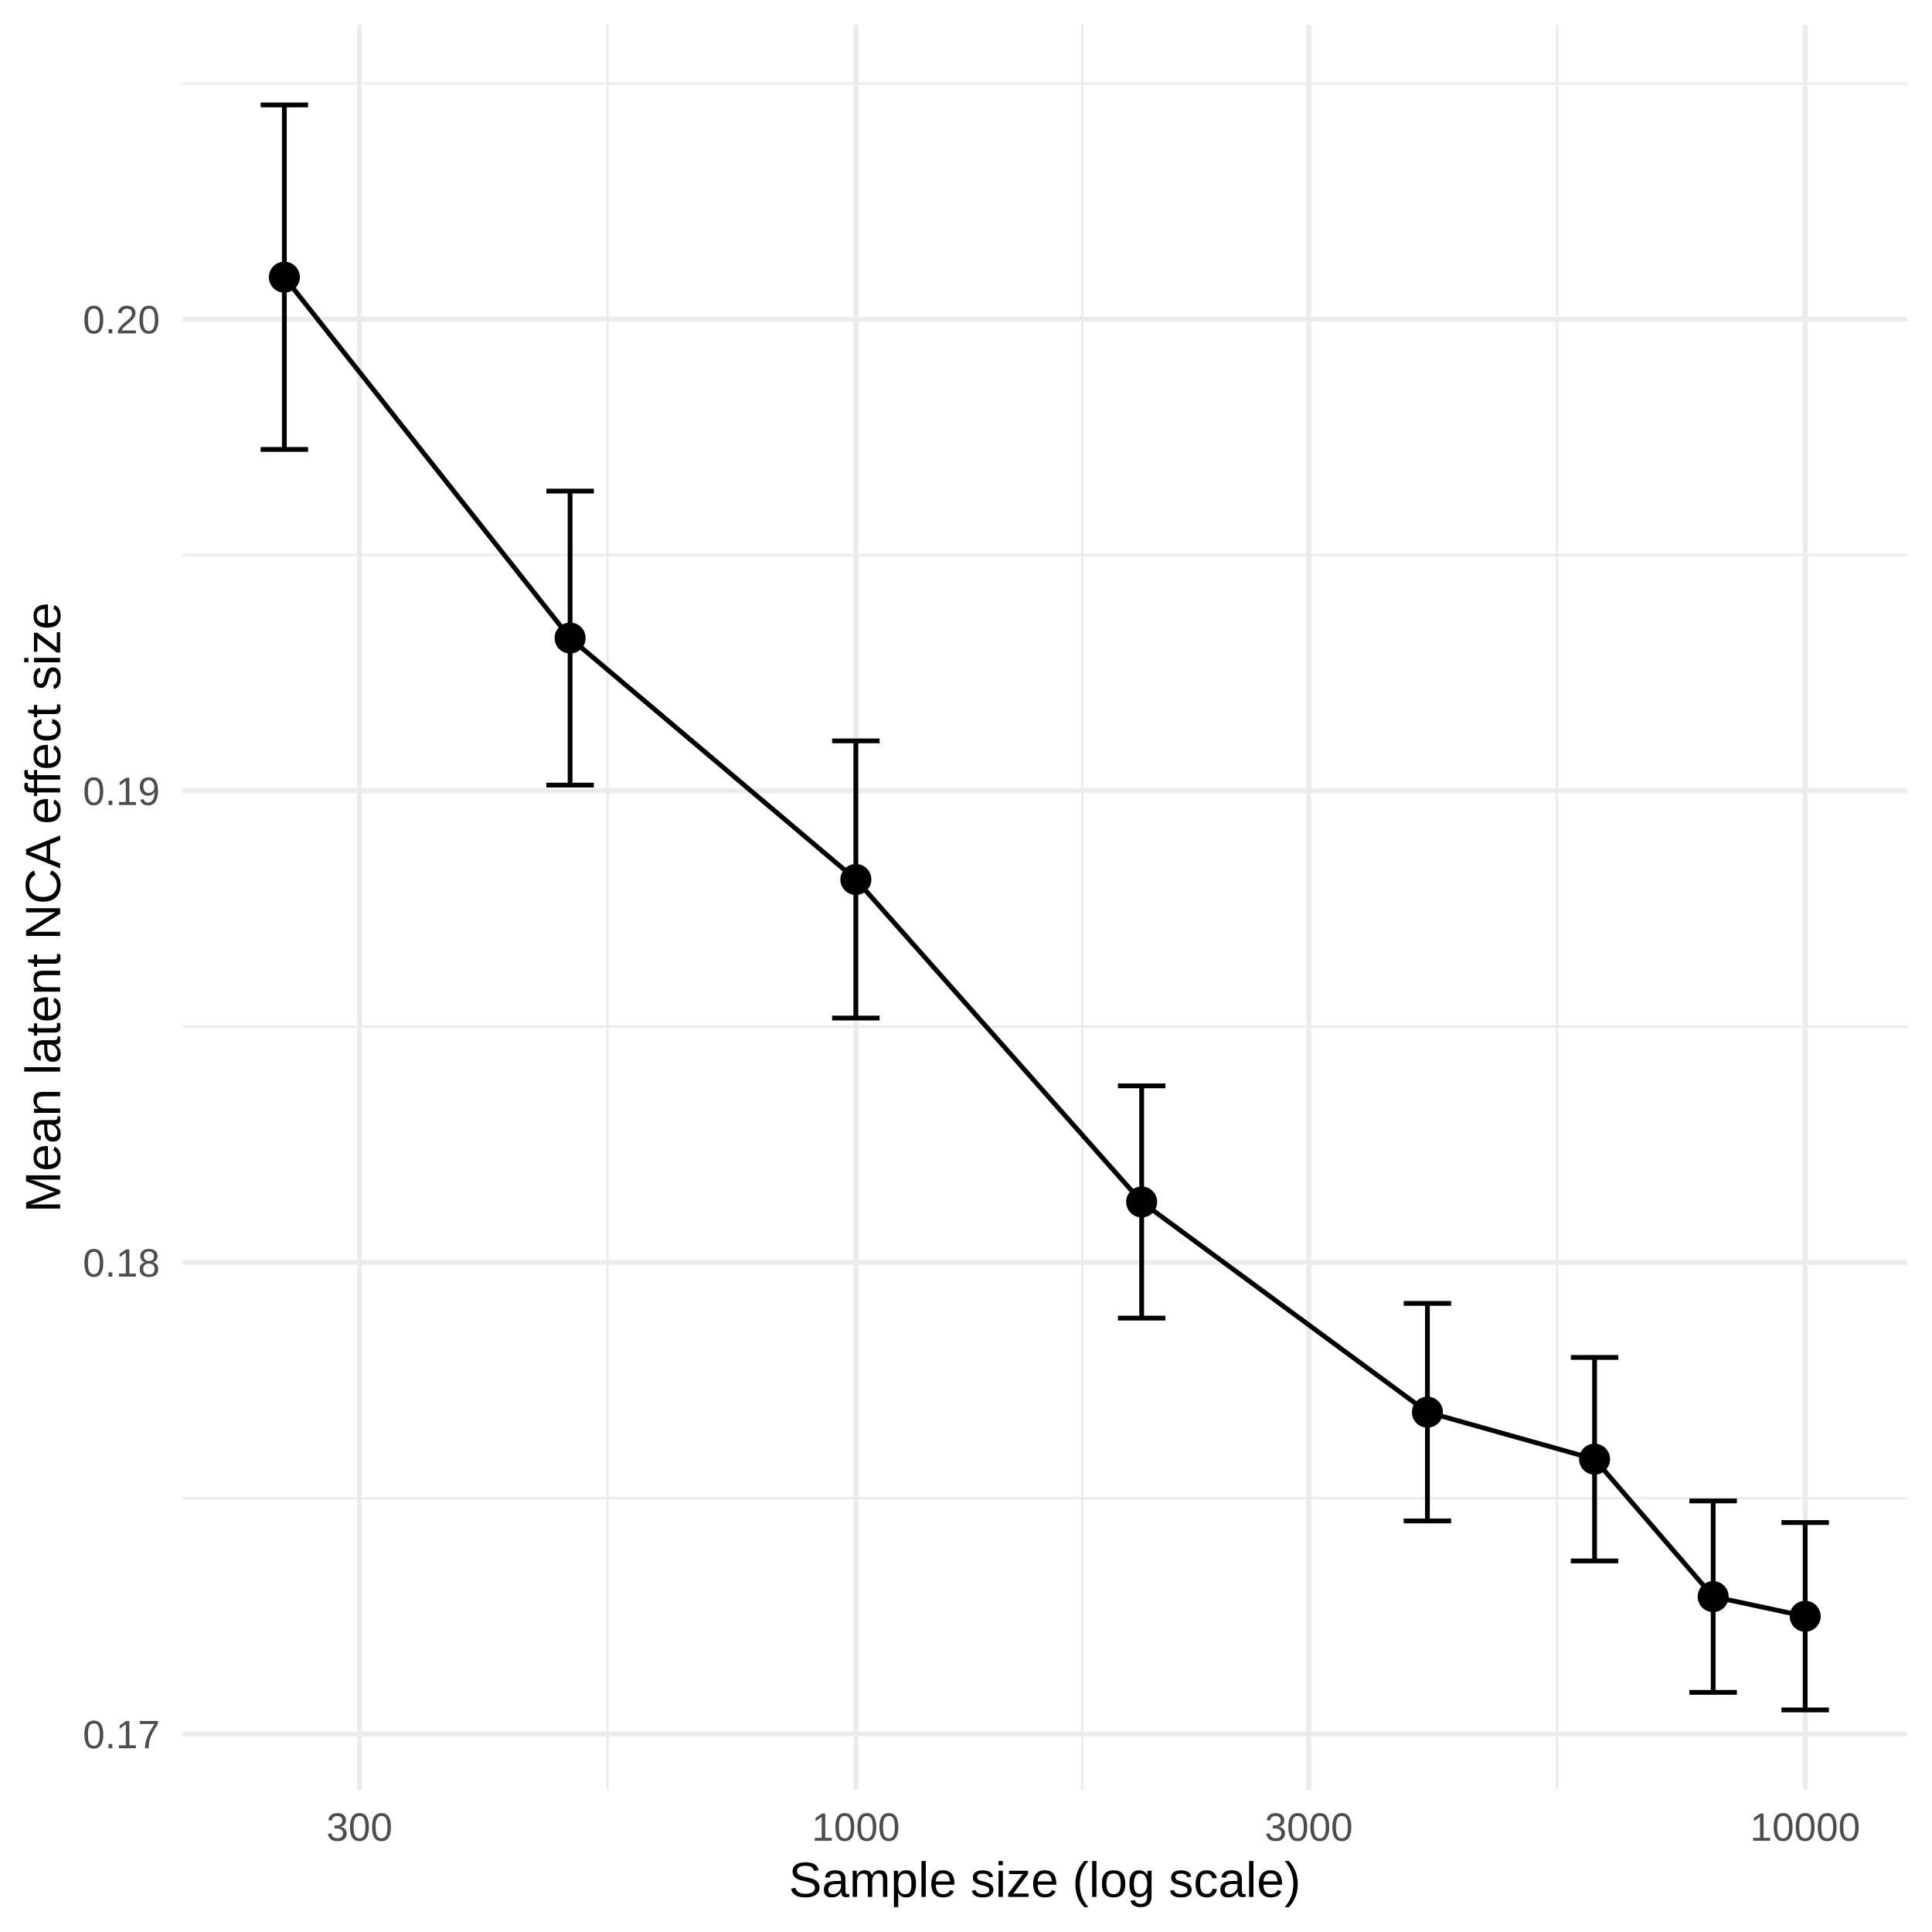
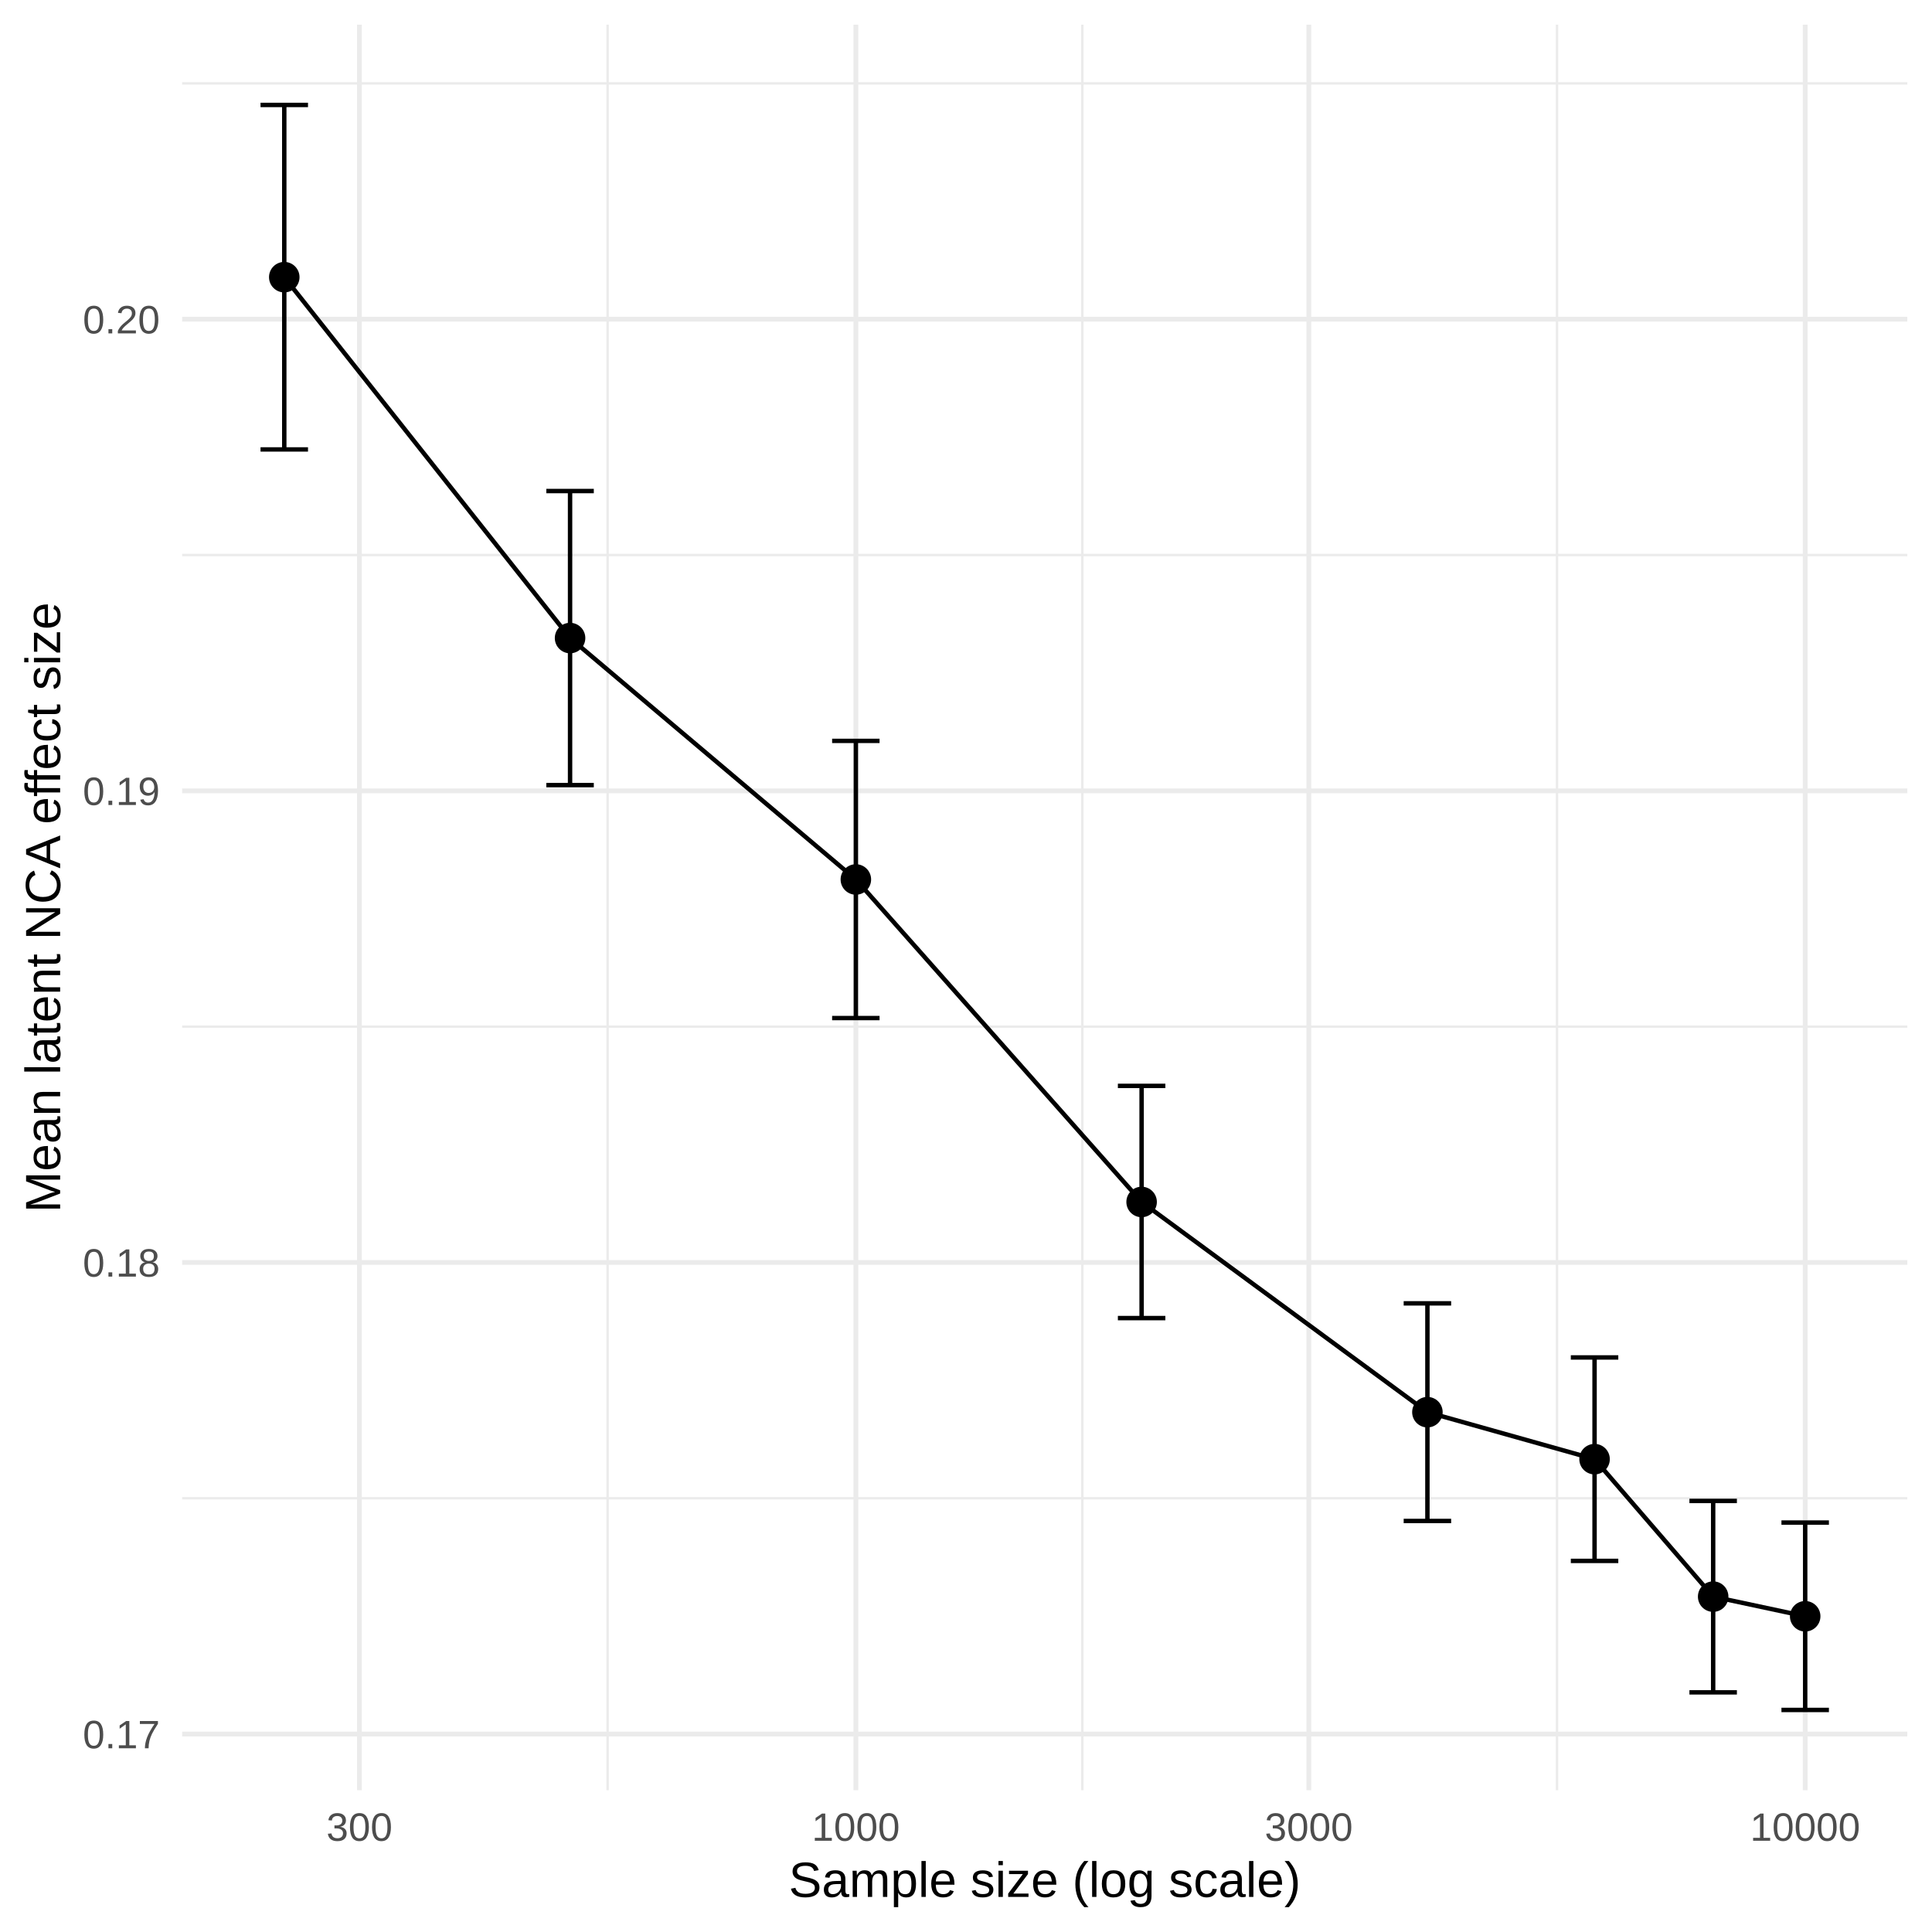
- <svg xmlns="http://www.w3.org/2000/svg" class="svglite" width="468.00pt" height="468.00pt" viewBox="0 0 468.00 468.00">
-   <defs>
-     <style type="text/css">
+ <svg xmlns="http://www.w3.org/2000/svg" width="468.00pt" height="468.00pt" viewBox="0 0 468.00 468.00">
+   <g class="svglite">
+     <defs>
+       <style type="text/css">
    .svglite line, .svglite polyline, .svglite polygon, .svglite path, .svglite rect, .svglite circle {
      fill: none;
      stroke: #000000;
      stroke-linecap: round;
      stroke-linejoin: round;
      stroke-miterlimit: 10.00;
    }
    .svglite text {
      white-space: pre;
    }
+     .svglite g.glyphgroup path {
+       fill: inherit;
+       stroke: none;
+     }
  </style>
-   </defs>
-   <rect width="100%" height="100%" style="stroke: none; fill: #FFFFFF;" />
-   <defs>
-     <clipPath id="cpMC4wMHw0NjguMDB8MC4wMHw0NjguMDA=">
-       <rect x="0.00" y="0.00" width="468.00" height="468.00" />
-     </clipPath>
-   </defs>
-   <g clip-path="url(#cpMC4wMHw0NjguMDB8MC4wMHw0NjguMDA=)">
-     <rect x="0.00" y="-0" width="468.00" height="468.00" style="stroke-width: 1.16; stroke: none; fill: #FFFFFF;" />
-   </g>
-   <defs>
-     <clipPath id="cpNDQuMTN8NDYyLjAyfDUuOTh8NDMzLjY1">
-       <rect x="44.13" y="5.98" width="417.89" height="427.67" />
-     </clipPath>
-   </defs>
-   <g clip-path="url(#cpNDQuMTN8NDYyLjAyfDUuOTh8NDMzLjY1)">
-     <polyline points="44.13,362.93 462.02,362.93 " style="stroke-width: 0.58; stroke: #EBEBEB; stroke-linecap: butt;" />
-     <polyline points="44.13,248.69 462.02,248.69 " style="stroke-width: 0.58; stroke: #EBEBEB; stroke-linecap: butt;" />
-     <polyline points="44.13,134.44 462.02,134.44 " style="stroke-width: 0.58; stroke: #EBEBEB; stroke-linecap: butt;" />
-     <polyline points="44.13,20.20 462.02,20.20 " style="stroke-width: 0.58; stroke: #EBEBEB; stroke-linecap: butt;" />
-     <polyline points="147.20,433.65 147.20,5.98 " style="stroke-width: 0.58; stroke: #EBEBEB; stroke-linecap: butt;" />
-     <polyline points="262.18,433.65 262.18,5.98 " style="stroke-width: 0.58; stroke: #EBEBEB; stroke-linecap: butt;" />
-     <polyline points="377.16,433.65 377.16,5.98 " style="stroke-width: 0.58; stroke: #EBEBEB; stroke-linecap: butt;" />
-     <polyline points="44.13,420.05 462.02,420.05 " style="stroke-width: 1.16; stroke: #EBEBEB; stroke-linecap: butt;" />
-     <polyline points="44.13,305.81 462.02,305.81 " style="stroke-width: 1.16; stroke: #EBEBEB; stroke-linecap: butt;" />
-     <polyline points="44.13,191.57 462.02,191.57 " style="stroke-width: 1.16; stroke: #EBEBEB; stroke-linecap: butt;" />
-     <polyline points="44.13,77.32 462.02,77.32 " style="stroke-width: 1.16; stroke: #EBEBEB; stroke-linecap: butt;" />
-     <polyline points="87.08,433.65 87.08,5.98 " style="stroke-width: 1.16; stroke: #EBEBEB; stroke-linecap: butt;" />
-     <polyline points="207.32,433.65 207.32,5.98 " style="stroke-width: 1.16; stroke: #EBEBEB; stroke-linecap: butt;" />
-     <polyline points="317.04,433.65 317.04,5.98 " style="stroke-width: 1.16; stroke: #EBEBEB; stroke-linecap: butt;" />
-     <polyline points="437.28,433.65 437.28,5.98 " style="stroke-width: 1.16; stroke: #EBEBEB; stroke-linecap: butt;" />
-     <circle cx="68.88" cy="67.14" r="3.37" style="stroke-width: 0.77; fill: #000000;" />
-     <circle cx="138.10" cy="154.56" r="3.37" style="stroke-width: 0.77; fill: #000000;" />
-     <circle cx="207.32" cy="213.04" r="3.37" style="stroke-width: 0.77; fill: #000000;" />
-     <circle cx="276.55" cy="291.16" r="3.37" style="stroke-width: 0.77; fill: #000000;" />
-     <circle cx="345.77" cy="342.08" r="3.37" style="stroke-width: 0.77; fill: #000000;" />
-     <circle cx="386.26" cy="353.46" r="3.37" style="stroke-width: 0.77; fill: #000000;" />
-     <circle cx="414.99" cy="386.76" r="3.37" style="stroke-width: 0.77; fill: #000000;" />
-     <circle cx="437.28" cy="391.52" r="3.37" style="stroke-width: 0.77; fill: #000000;" />
-     <polyline points="68.88,67.14 138.10,154.56 207.32,213.04 276.55,291.16 345.77,342.08 386.26,353.46 414.99,386.76 437.28,391.52 " style="stroke-width: 1.16; stroke-linecap: butt;" />
-     <polyline points="63.13,25.42 74.63,25.42 " style="stroke-width: 1.16; stroke-linecap: butt;" />
-     <polyline points="68.88,25.42 68.88,108.87 " style="stroke-width: 1.16; stroke-linecap: butt;" />
-     <polyline points="63.13,108.87 74.63,108.87 " style="stroke-width: 1.16; stroke-linecap: butt;" />
-     <polyline points="132.35,118.95 143.85,118.95 " style="stroke-width: 1.16; stroke-linecap: butt;" />
-     <polyline points="138.10,118.95 138.10,190.18 " style="stroke-width: 1.16; stroke-linecap: butt;" />
-     <polyline points="132.35,190.18 143.85,190.18 " style="stroke-width: 1.16; stroke-linecap: butt;" />
-     <polyline points="201.57,179.47 213.07,179.47 " style="stroke-width: 1.16; stroke-linecap: butt;" />
-     <polyline points="207.32,179.47 207.32,246.61 " style="stroke-width: 1.16; stroke-linecap: butt;" />
-     <polyline points="201.57,246.61 213.07,246.61 " style="stroke-width: 1.16; stroke-linecap: butt;" />
-     <polyline points="270.80,263.04 282.30,263.04 " style="stroke-width: 1.16; stroke-linecap: butt;" />
-     <polyline points="276.55,263.04 276.55,319.29 " style="stroke-width: 1.16; stroke-linecap: butt;" />
-     <polyline points="270.80,319.29 282.30,319.29 " style="stroke-width: 1.16; stroke-linecap: butt;" />
-     <polyline points="340.02,315.72 351.52,315.72 " style="stroke-width: 1.16; stroke-linecap: butt;" />
-     <polyline points="345.77,315.72 345.77,368.43 " style="stroke-width: 1.16; stroke-linecap: butt;" />
-     <polyline points="340.02,368.43 351.52,368.43 " style="stroke-width: 1.16; stroke-linecap: butt;" />
-     <polyline points="380.51,328.82 392.01,328.82 " style="stroke-width: 1.16; stroke-linecap: butt;" />
-     <polyline points="386.26,328.82 386.26,378.11 " style="stroke-width: 1.16; stroke-linecap: butt;" />
-     <polyline points="380.51,378.11 392.01,378.11 " style="stroke-width: 1.16; stroke-linecap: butt;" />
-     <polyline points="409.24,363.58 420.74,363.58 " style="stroke-width: 1.16; stroke-linecap: butt;" />
-     <polyline points="414.99,363.58 414.99,409.95 " style="stroke-width: 1.16; stroke-linecap: butt;" />
-     <polyline points="409.24,409.95 420.74,409.95 " style="stroke-width: 1.16; stroke-linecap: butt;" />
-     <polyline points="431.53,368.82 443.03,368.82 " style="stroke-width: 1.16; stroke-linecap: butt;" />
-     <polyline points="437.28,368.82 437.28,414.21 " style="stroke-width: 1.16; stroke-linecap: butt;" />
-     <polyline points="431.53,414.21 443.03,414.21 " style="stroke-width: 1.16; stroke-linecap: butt;" />
-   </g>
-   <g clip-path="url(#cpMC4wMHw0NjguMDB8MC4wMHw0NjguMDA=)">
-     <text x="38.75" y="423.49" text-anchor="end" style="font-size: 9.60px;fill: #4D4D4D; font-family: &quot;Arial&quot;;" textLength="18.67px" lengthAdjust="spacingAndGlyphs">0.17</text>
-     <text x="38.75" y="309.24" text-anchor="end" style="font-size: 9.60px;fill: #4D4D4D; font-family: &quot;Arial&quot;;" textLength="18.67px" lengthAdjust="spacingAndGlyphs">0.18</text>
-     <text x="38.75" y="195.00" text-anchor="end" style="font-size: 9.60px;fill: #4D4D4D; font-family: &quot;Arial&quot;;" textLength="18.67px" lengthAdjust="spacingAndGlyphs">0.19</text>
-     <text x="38.75" y="80.76" text-anchor="end" style="font-size: 9.60px;fill: #4D4D4D; font-family: &quot;Arial&quot;;" textLength="18.67px" lengthAdjust="spacingAndGlyphs">0.20</text>
-     <text x="87.08" y="445.90" text-anchor="middle" style="font-size: 9.60px;fill: #4D4D4D; font-family: &quot;Arial&quot;;" textLength="16.01px" lengthAdjust="spacingAndGlyphs">300</text>
-     <text x="207.32" y="445.90" text-anchor="middle" style="font-size: 9.60px;fill: #4D4D4D; font-family: &quot;Arial&quot;;" textLength="21.34px" lengthAdjust="spacingAndGlyphs">1000</text>
-     <text x="317.04" y="445.90" text-anchor="middle" style="font-size: 9.60px;fill: #4D4D4D; font-family: &quot;Arial&quot;;" textLength="21.34px" lengthAdjust="spacingAndGlyphs">3000</text>
-     <text x="437.28" y="445.90" text-anchor="middle" style="font-size: 9.60px;fill: #4D4D4D; font-family: &quot;Arial&quot;;" textLength="26.68px" lengthAdjust="spacingAndGlyphs">10000</text>
-     <text x="253.08" y="459.50" text-anchor="middle" style="font-size: 12.00px; font-family: &quot;Arial&quot;;" textLength="124.07px" lengthAdjust="spacingAndGlyphs">Sample size (log scale)</text>
-     <text transform="translate(14.57,219.81) rotate(-90)" text-anchor="middle" style="font-size: 12.00px; font-family: &quot;Arial&quot;;" textLength="147.88px" lengthAdjust="spacingAndGlyphs">Mean latent NCA effect size</text>
+     </defs>
+     <rect width="100%" height="100%" style="stroke: none; fill: #FFFFFF;" />
+     <defs>
+       <clipPath id="cpMC4wMHw0NjguMDB8MC4wMHw0NjguMDA=">
+         <rect x="0.00" y="0.00" width="468.00" height="468.00" />
+       </clipPath>
+     </defs>
+     <g clip-path="url(#cpMC4wMHw0NjguMDB8MC4wMHw0NjguMDA=)">
+ </g>
+     <defs>
+       <clipPath id="cpNDQuMTJ8NDYyLjAyfDUuOTh8NDMzLjY1">
+         <rect x="44.12" y="5.98" width="417.90" height="427.67" />
+       </clipPath>
+     </defs>
+     <g clip-path="url(#cpNDQuMTJ8NDYyLjAyfDUuOTh8NDMzLjY1)">
+       <polyline points="44.12,362.93 462.02,362.93 " style="stroke-width: 0.58; stroke: #EBEBEB; stroke-linecap: butt;" />
+       <polyline points="44.12,248.69 462.02,248.69 " style="stroke-width: 0.58; stroke: #EBEBEB; stroke-linecap: butt;" />
+       <polyline points="44.12,134.44 462.02,134.44 " style="stroke-width: 0.58; stroke: #EBEBEB; stroke-linecap: butt;" />
+       <polyline points="44.12,20.20 462.02,20.20 " style="stroke-width: 0.58; stroke: #EBEBEB; stroke-linecap: butt;" />
+       <polyline points="147.19,433.65 147.19,5.98 " style="stroke-width: 0.58; stroke: #EBEBEB; stroke-linecap: butt;" />
+       <polyline points="262.18,433.65 262.18,5.98 " style="stroke-width: 0.58; stroke: #EBEBEB; stroke-linecap: butt;" />
+       <polyline points="377.16,433.65 377.16,5.98 " style="stroke-width: 0.58; stroke: #EBEBEB; stroke-linecap: butt;" />
+       <polyline points="44.12,420.05 462.02,420.05 " style="stroke-width: 1.16; stroke: #EBEBEB; stroke-linecap: butt;" />
+       <polyline points="44.12,305.81 462.02,305.81 " style="stroke-width: 1.16; stroke: #EBEBEB; stroke-linecap: butt;" />
+       <polyline points="44.12,191.57 462.02,191.57 " style="stroke-width: 1.16; stroke: #EBEBEB; stroke-linecap: butt;" />
+       <polyline points="44.12,77.32 462.02,77.32 " style="stroke-width: 1.16; stroke: #EBEBEB; stroke-linecap: butt;" />
+       <polyline points="87.07,433.65 87.07,5.98 " style="stroke-width: 1.16; stroke: #EBEBEB; stroke-linecap: butt;" />
+       <polyline points="207.32,433.65 207.32,5.98 " style="stroke-width: 1.16; stroke: #EBEBEB; stroke-linecap: butt;" />
+       <polyline points="317.04,433.65 317.04,5.98 " style="stroke-width: 1.16; stroke: #EBEBEB; stroke-linecap: butt;" />
+       <polyline points="437.28,433.65 437.28,5.98 " style="stroke-width: 1.16; stroke: #EBEBEB; stroke-linecap: butt;" />
+       <circle cx="68.86" cy="67.14" r="3.34" style="stroke-width: 0.71; fill: #000000;" />
+       <circle cx="138.09" cy="154.56" r="3.34" style="stroke-width: 0.71; fill: #000000;" />
+       <circle cx="207.32" cy="213.04" r="3.34" style="stroke-width: 0.71; fill: #000000;" />
+       <circle cx="276.54" cy="291.16" r="3.34" style="stroke-width: 0.71; fill: #000000;" />
+       <circle cx="345.77" cy="342.08" r="3.34" style="stroke-width: 0.71; fill: #000000;" />
+       <circle cx="386.26" cy="353.46" r="3.34" style="stroke-width: 0.71; fill: #000000;" />
+       <circle cx="414.99" cy="386.76" r="3.34" style="stroke-width: 0.71; fill: #000000;" />
+       <circle cx="437.28" cy="391.52" r="3.34" style="stroke-width: 0.71; fill: #000000;" />
+       <polyline points="68.86,67.14 138.09,154.56 207.32,213.04 276.54,291.16 345.77,342.08 386.26,353.46 414.99,386.76 437.28,391.52 " style="stroke-width: 1.07; stroke-linecap: butt;" />
+       <polyline points="63.11,25.42 74.61,25.42 " style="stroke-width: 1.07; stroke-linecap: butt;" />
+       <polyline points="68.86,25.42 68.86,108.87 " style="stroke-width: 1.07; stroke-linecap: butt;" />
+       <polyline points="63.11,108.87 74.61,108.87 " style="stroke-width: 1.07; stroke-linecap: butt;" />
+       <polyline points="132.34,118.95 143.84,118.95 " style="stroke-width: 1.07; stroke-linecap: butt;" />
+       <polyline points="138.09,118.95 138.09,190.18 " style="stroke-width: 1.07; stroke-linecap: butt;" />
+       <polyline points="132.34,190.18 143.84,190.18 " style="stroke-width: 1.07; stroke-linecap: butt;" />
+       <polyline points="201.57,179.47 213.06,179.47 " style="stroke-width: 1.07; stroke-linecap: butt;" />
+       <polyline points="207.32,179.47 207.32,246.61 " style="stroke-width: 1.07; stroke-linecap: butt;" />
+       <polyline points="201.57,246.61 213.06,246.61 " style="stroke-width: 1.07; stroke-linecap: butt;" />
+       <polyline points="270.79,263.04 282.29,263.04 " style="stroke-width: 1.07; stroke-linecap: butt;" />
+       <polyline points="276.54,263.04 276.54,319.29 " style="stroke-width: 1.07; stroke-linecap: butt;" />
+       <polyline points="270.79,319.29 282.29,319.29 " style="stroke-width: 1.07; stroke-linecap: butt;" />
+       <polyline points="340.02,315.72 351.52,315.72 " style="stroke-width: 1.07; stroke-linecap: butt;" />
+       <polyline points="345.77,315.72 345.77,368.43 " style="stroke-width: 1.07; stroke-linecap: butt;" />
+       <polyline points="340.02,368.43 351.52,368.43 " style="stroke-width: 1.07; stroke-linecap: butt;" />
+       <polyline points="380.51,328.82 392.01,328.82 " style="stroke-width: 1.07; stroke-linecap: butt;" />
+       <polyline points="386.26,328.82 386.26,378.11 " style="stroke-width: 1.07; stroke-linecap: butt;" />
+       <polyline points="380.51,378.11 392.01,378.11 " style="stroke-width: 1.07; stroke-linecap: butt;" />
+       <polyline points="409.24,363.58 420.74,363.58 " style="stroke-width: 1.07; stroke-linecap: butt;" />
+       <polyline points="414.99,363.58 414.99,409.95 " style="stroke-width: 1.07; stroke-linecap: butt;" />
+       <polyline points="409.24,409.95 420.74,409.95 " style="stroke-width: 1.07; stroke-linecap: butt;" />
+       <polyline points="431.53,368.82 443.03,368.82 " style="stroke-width: 1.07; stroke-linecap: butt;" />
+       <polyline points="437.28,368.82 437.28,414.21 " style="stroke-width: 1.07; stroke-linecap: butt;" />
+       <polyline points="431.53,414.21 443.03,414.21 " style="stroke-width: 1.07; stroke-linecap: butt;" />
+     </g>
+     <g clip-path="url(#cpMC4wMHw0NjguMDB8MC4wMHw0NjguMDA=)">
+       <text x="38.74" y="423.49" text-anchor="end" style="font-size: 9.60px;fill: #4D4D4D; font-family: &quot;Arial&quot;;" textLength="18.66px" lengthAdjust="spacingAndGlyphs">0.17</text>
+       <text x="38.74" y="309.24" text-anchor="end" style="font-size: 9.60px;fill: #4D4D4D; font-family: &quot;Arial&quot;;" textLength="18.66px" lengthAdjust="spacingAndGlyphs">0.18</text>
+       <text x="38.74" y="195.00" text-anchor="end" style="font-size: 9.60px;fill: #4D4D4D; font-family: &quot;Arial&quot;;" textLength="18.66px" lengthAdjust="spacingAndGlyphs">0.19</text>
+       <text x="38.74" y="80.76" text-anchor="end" style="font-size: 9.60px;fill: #4D4D4D; font-family: &quot;Arial&quot;;" textLength="18.66px" lengthAdjust="spacingAndGlyphs">0.20</text>
+       <text x="87.07" y="445.90" text-anchor="middle" style="font-size: 9.60px;fill: #4D4D4D; font-family: &quot;Arial&quot;;" textLength="15.98px" lengthAdjust="spacingAndGlyphs">300</text>
+       <text x="207.32" y="445.90" text-anchor="middle" style="font-size: 9.60px;fill: #4D4D4D; font-family: &quot;Arial&quot;;" textLength="21.31px" lengthAdjust="spacingAndGlyphs">1000</text>
+       <text x="317.04" y="445.90" text-anchor="middle" style="font-size: 9.60px;fill: #4D4D4D; font-family: &quot;Arial&quot;;" textLength="21.31px" lengthAdjust="spacingAndGlyphs">3000</text>
+       <text x="437.28" y="445.90" text-anchor="middle" style="font-size: 9.60px;fill: #4D4D4D; font-family: &quot;Arial&quot;;" textLength="26.64px" lengthAdjust="spacingAndGlyphs">10000</text>
+       <text x="253.07" y="459.50" text-anchor="middle" style="font-size: 12.00px; font-family: &quot;Arial&quot;;" textLength="124.05px" lengthAdjust="spacingAndGlyphs">Sample size (log scale)</text>
+       <text transform="translate(14.57,219.81) rotate(-90)" text-anchor="middle" style="font-size: 12.00px; font-family: &quot;Arial&quot;;" textLength="147.81px" lengthAdjust="spacingAndGlyphs">Mean latent NCA effect size</text>
+     </g>
  </g>
</svg>
